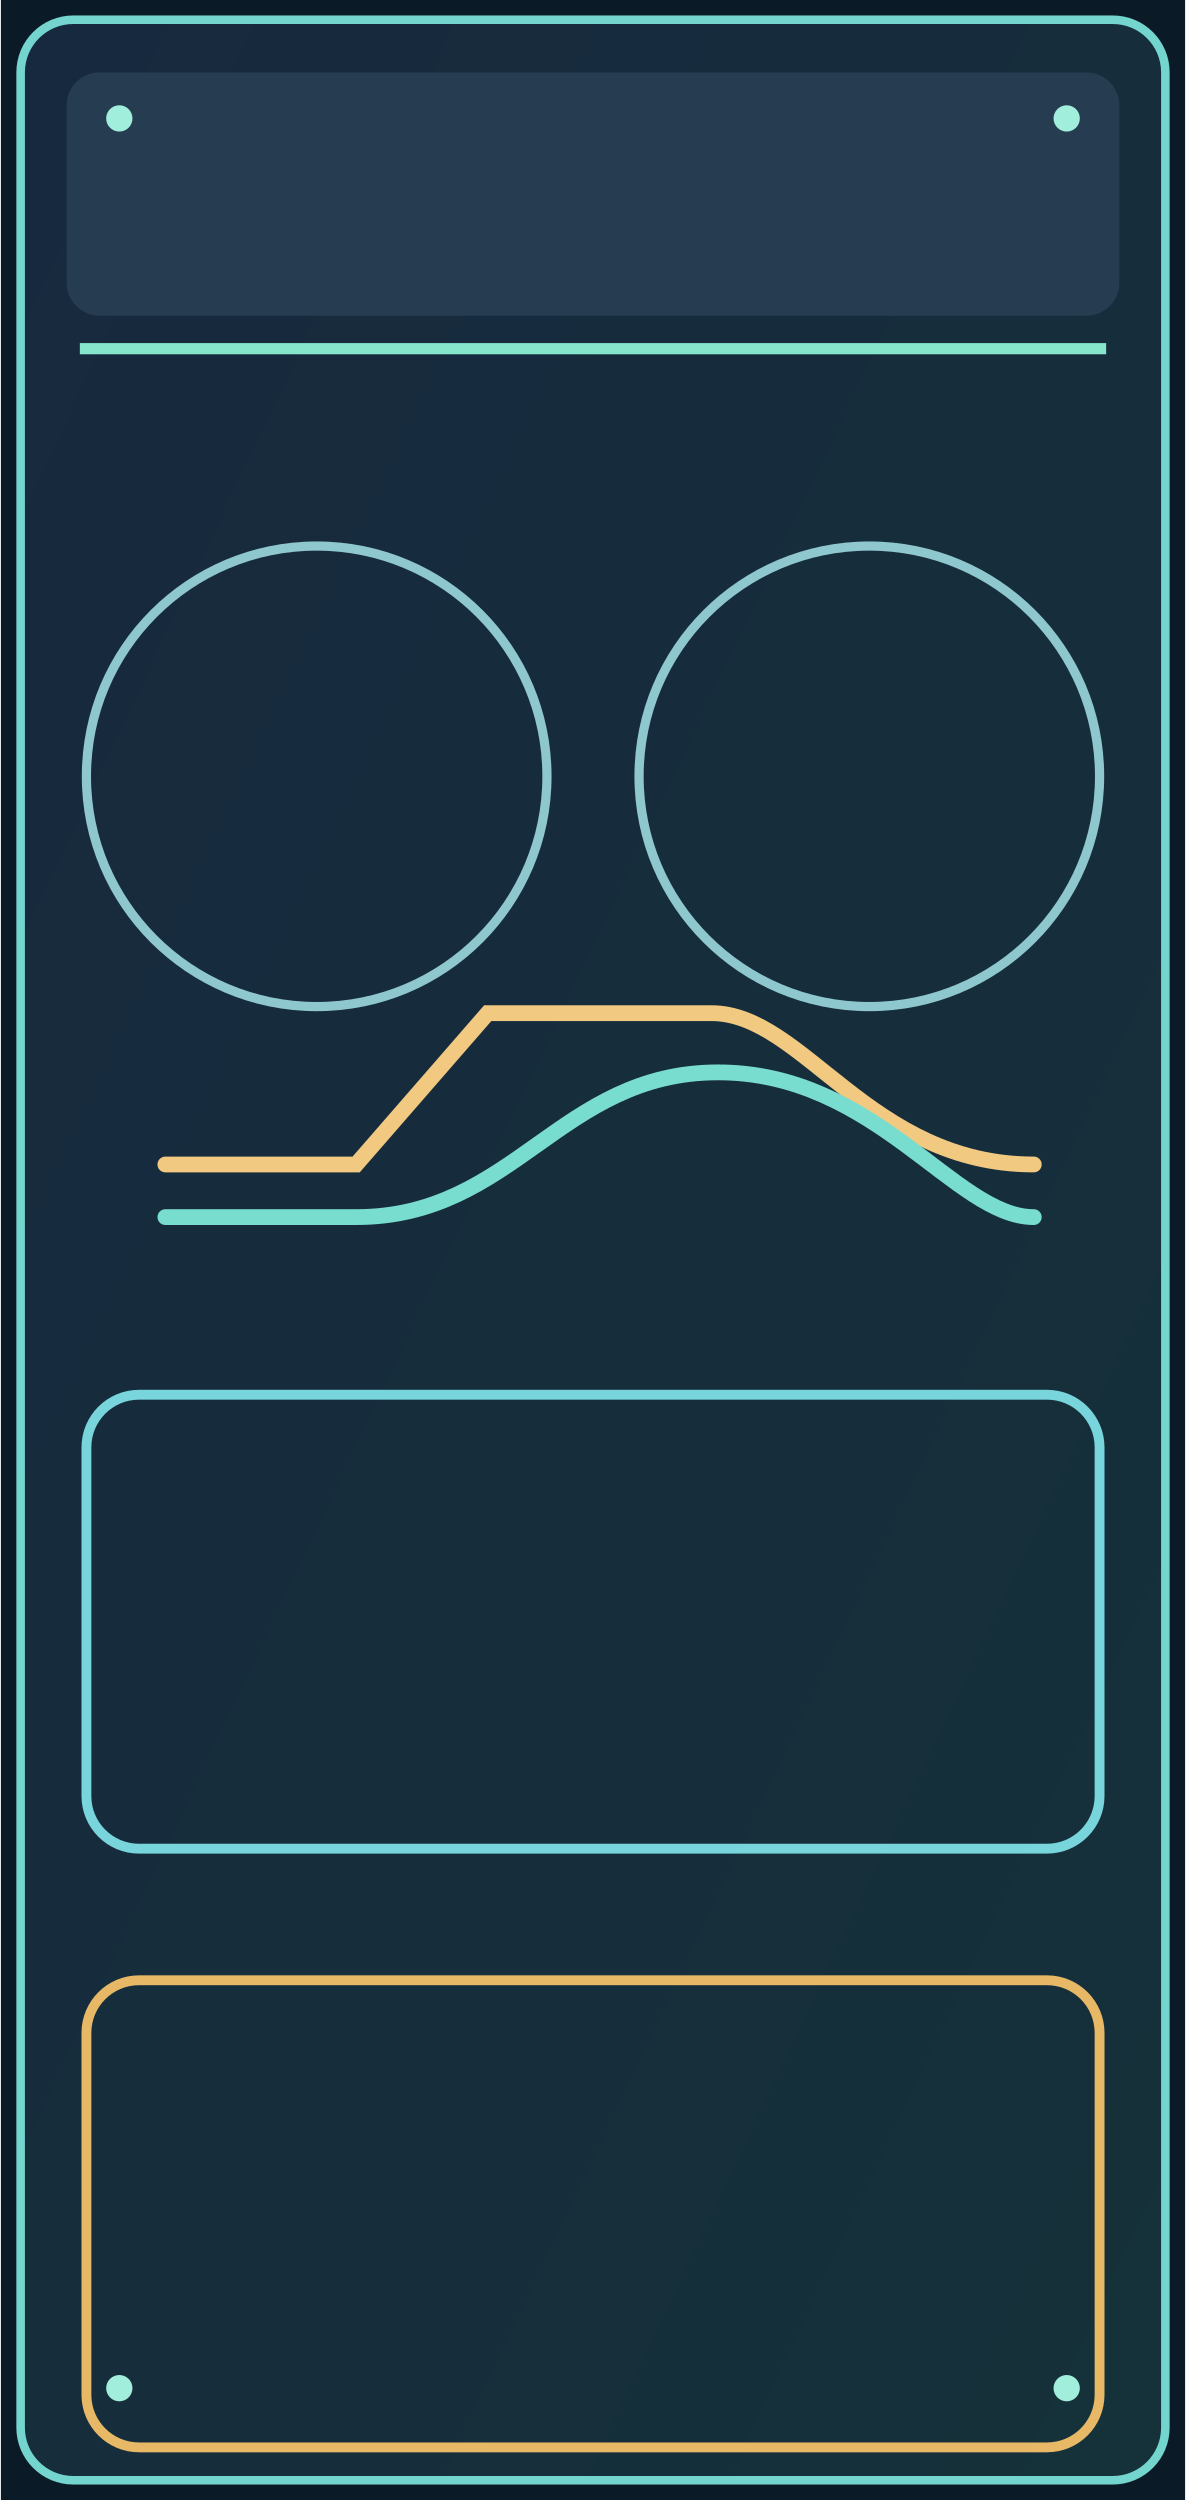
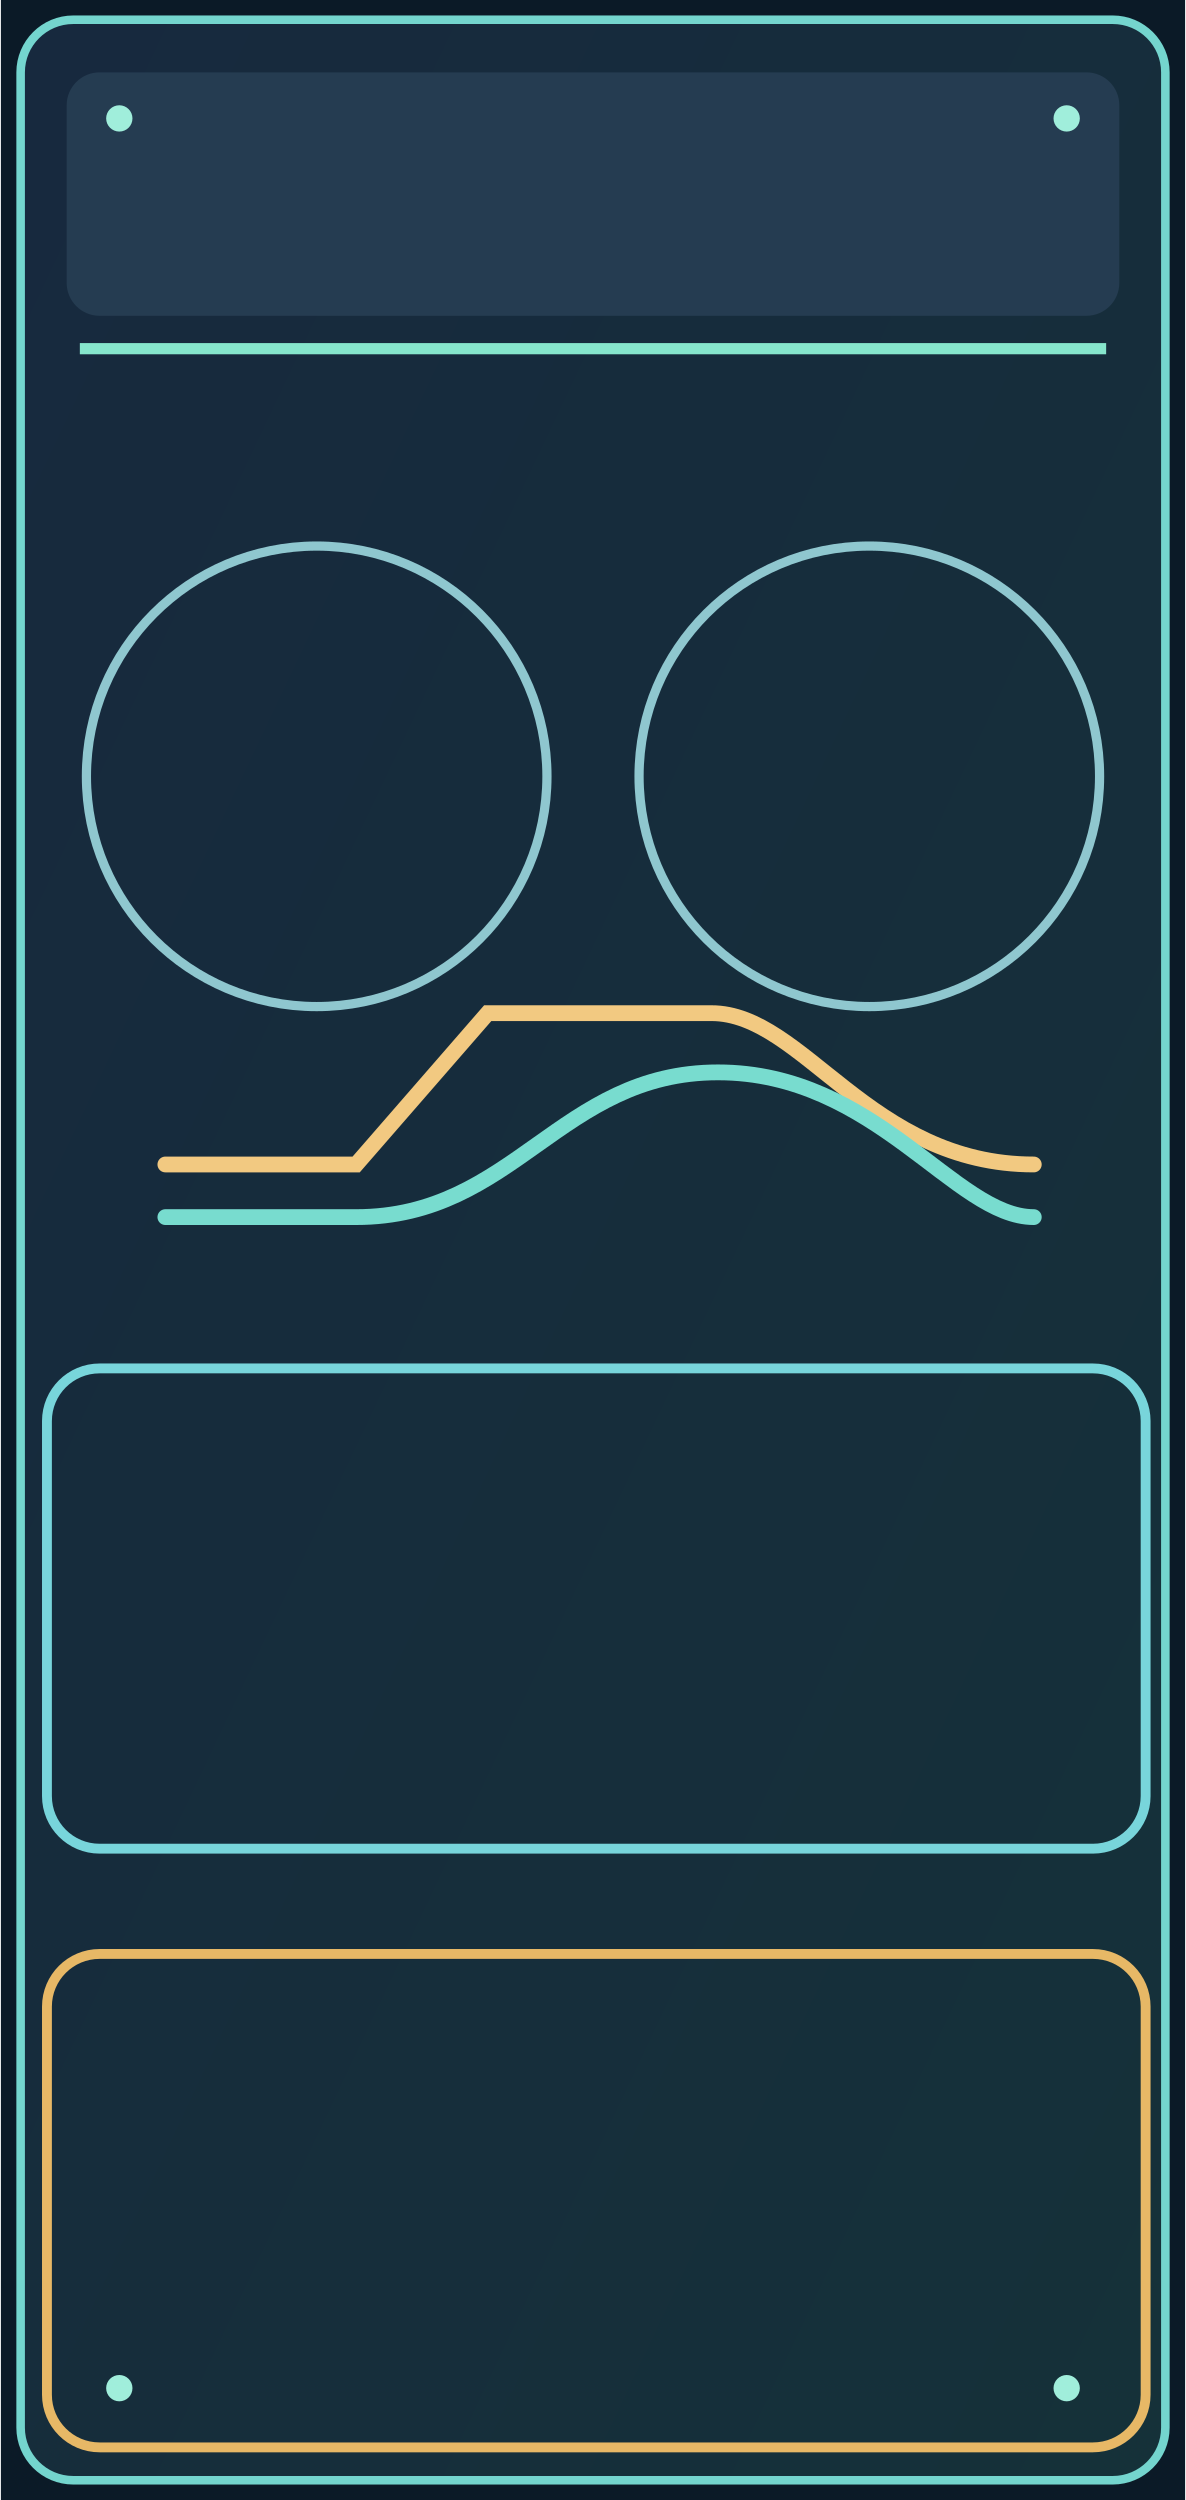
<svg xmlns="http://www.w3.org/2000/svg" width="60.96mm" height="128.5mm" viewBox="0 0 180 380" version="1.1">
  <defs>
    <linearGradient id="slew-face" x1="0" y1="0" x2="1" y2="1">
      <stop offset="0" stop-color="#17293E" />
      <stop offset="1" stop-color="#153139" />
    </linearGradient>
  </defs>
  <rect width="180" height="380" fill="#0B1A27" />
  <rect x="3" y="3" width="174" height="374" rx="8" fill="url(#slew-face)" stroke="#74D5CE" stroke-width="1.3" />
  <rect x="10" y="11" width="160" height="37" rx="5" fill="#253C51" />
  <path d="M12 53 H168" stroke="#86E6CC" stroke-width="1.7" />
  <g stroke="#8FC7CF" stroke-width="1.4" fill="none">
    <circle cx="48" cy="118" r="35" />
    <circle cx="132" cy="118" r="35" />
  </g>
  <path d="M25 177 H54 L74 154 H108 C122 154 132 177 157 177" stroke="#F2C981" fill="none" stroke-width="2.4" stroke-linecap="round" />
  <path d="M25 185 H54 C78 185 85 163 109 163 S145 185 157 185" stroke="#78DCCF" fill="none" stroke-width="2.4" stroke-linecap="round" />
-   <rect x="13" y="212" width="154" height="69" rx="8" fill="none" stroke="#78D5DB" stroke-width="1.5" />
-   <rect x="13" y="301" width="154" height="71" rx="8" fill="none" stroke="#E7B866" stroke-width="1.5" />
+   <rect x="7" y="208" width="167" height="73" rx="8" fill="none" stroke="#78D5DB" stroke-width="1.5" />
+   <rect x="7" y="297" width="167" height="75" rx="8" fill="none" stroke="#E7B866" stroke-width="1.5" />
  <g fill="#A0EEDB">
    <circle cx="18" cy="18" r="2" />
    <circle cx="162" cy="18" r="2" />
    <circle cx="18" cy="363" r="2" />
    <circle cx="162" cy="363" r="2" />
  </g>
</svg>
